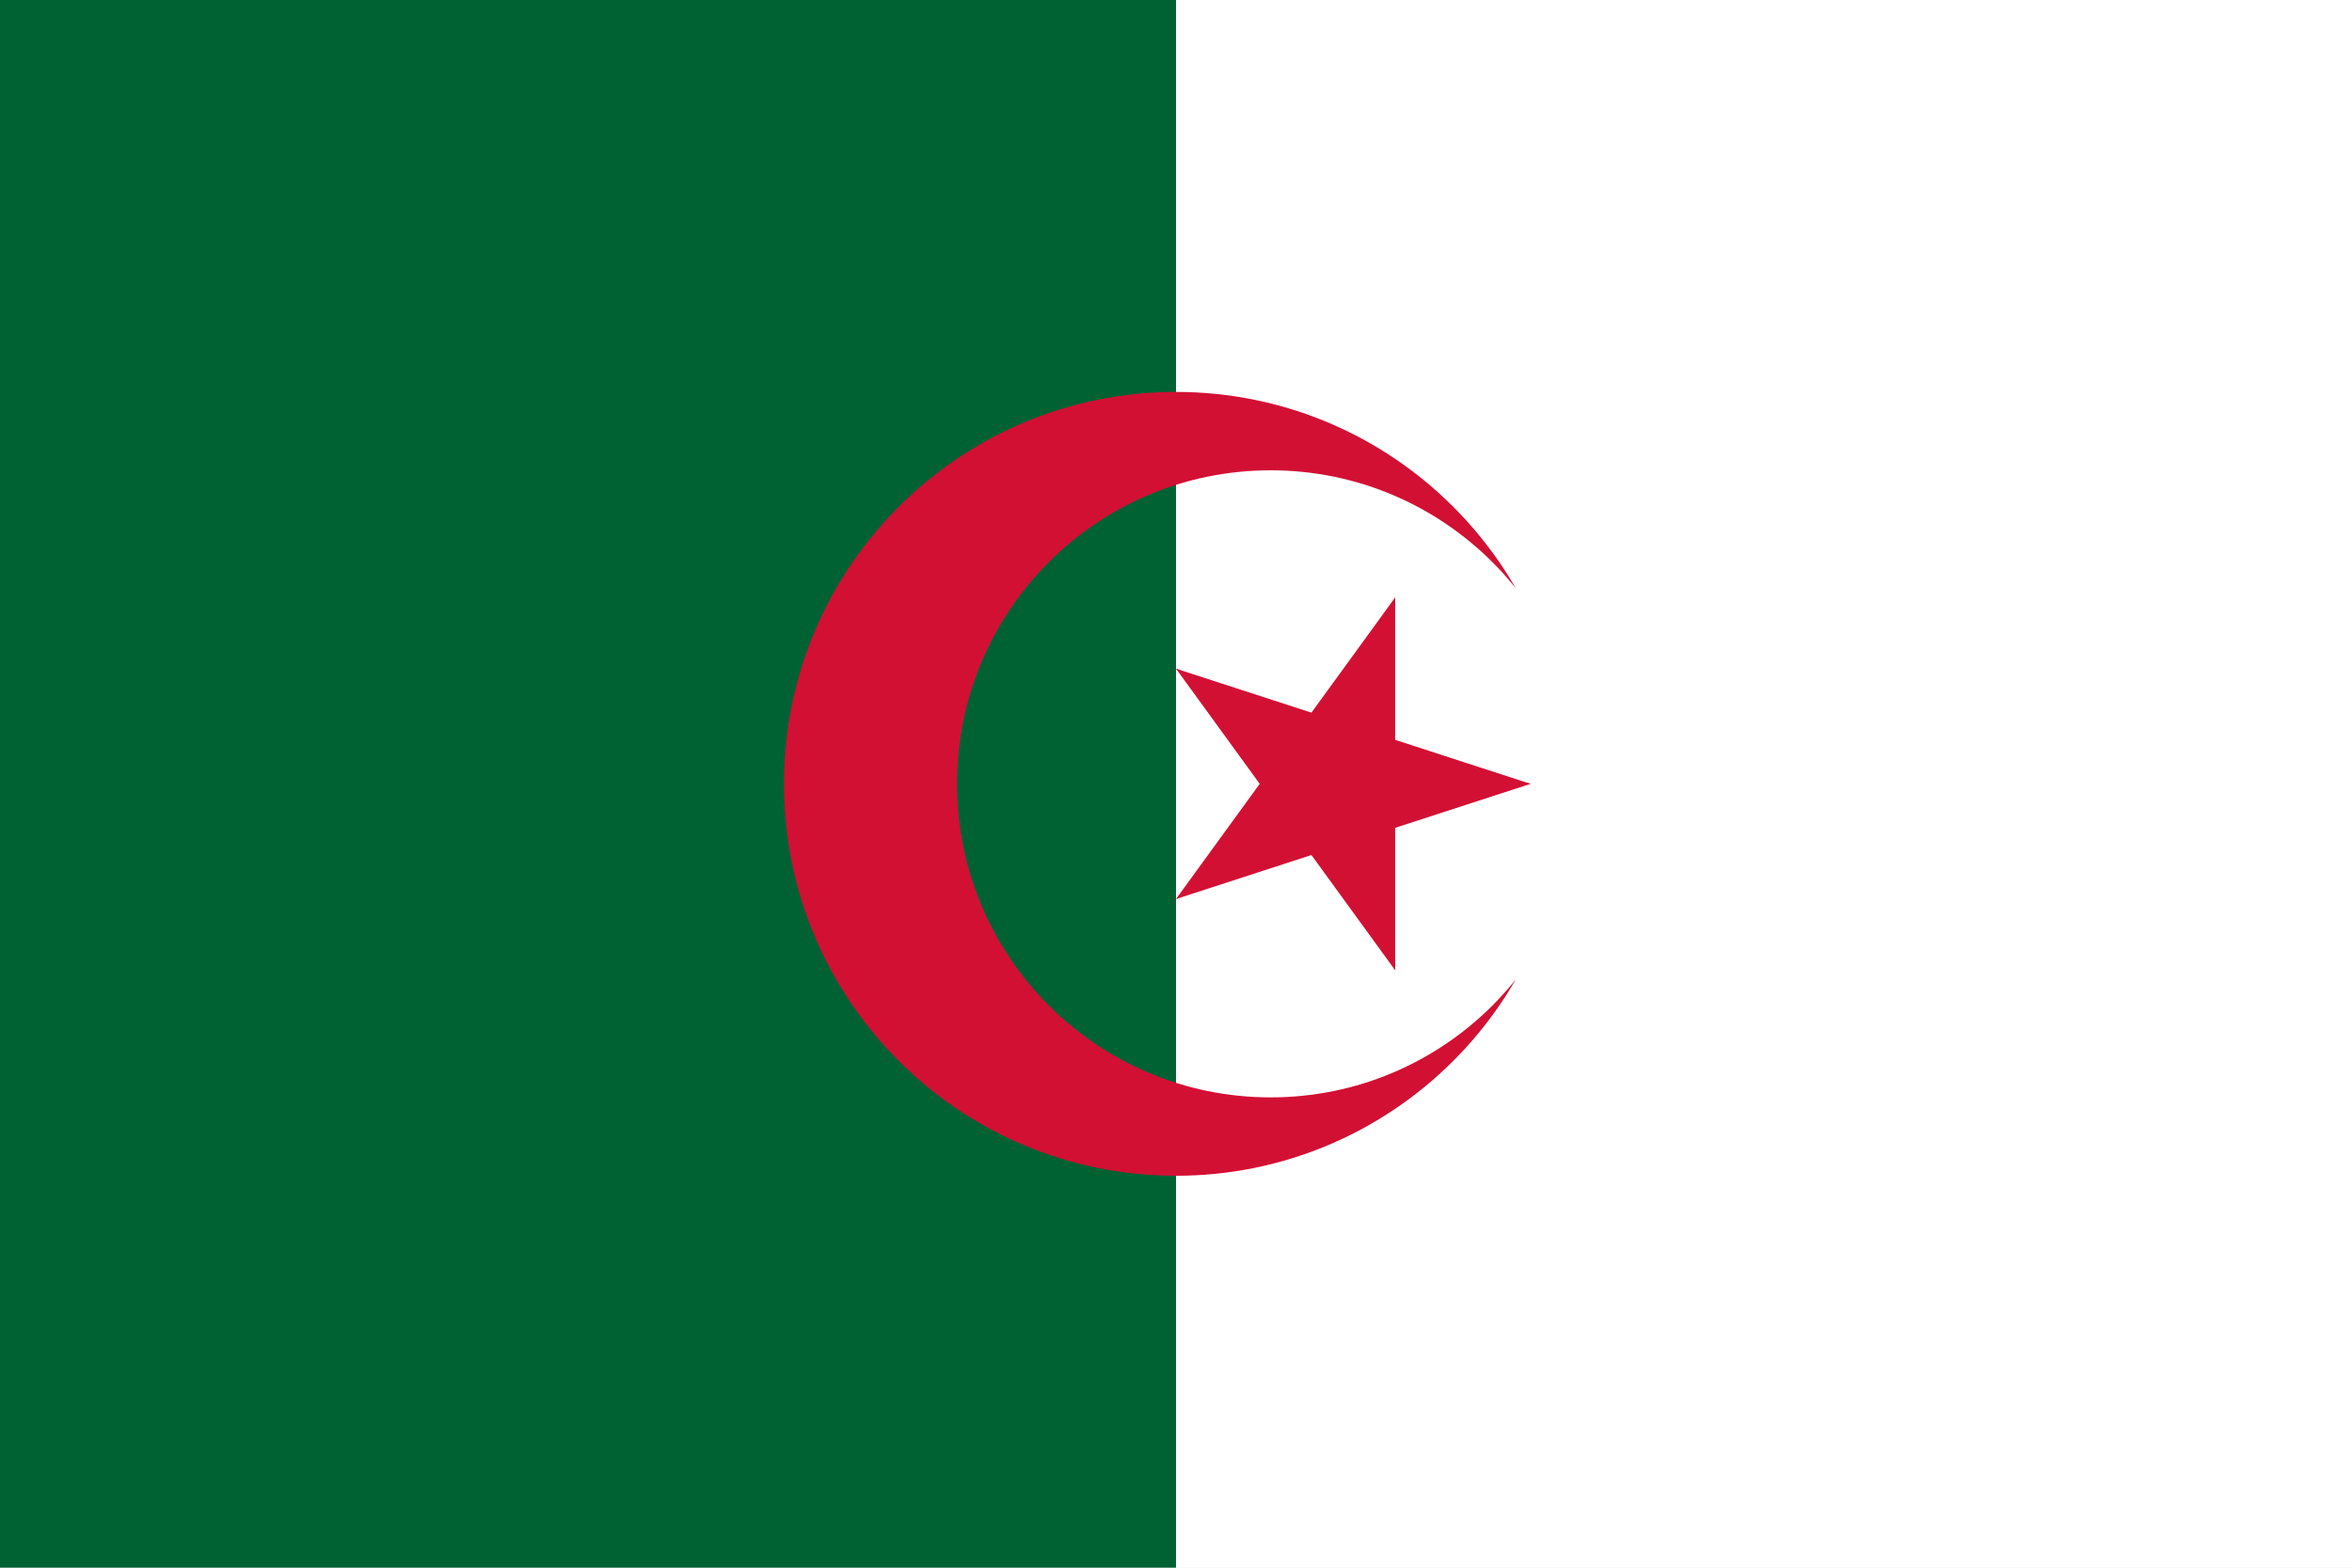
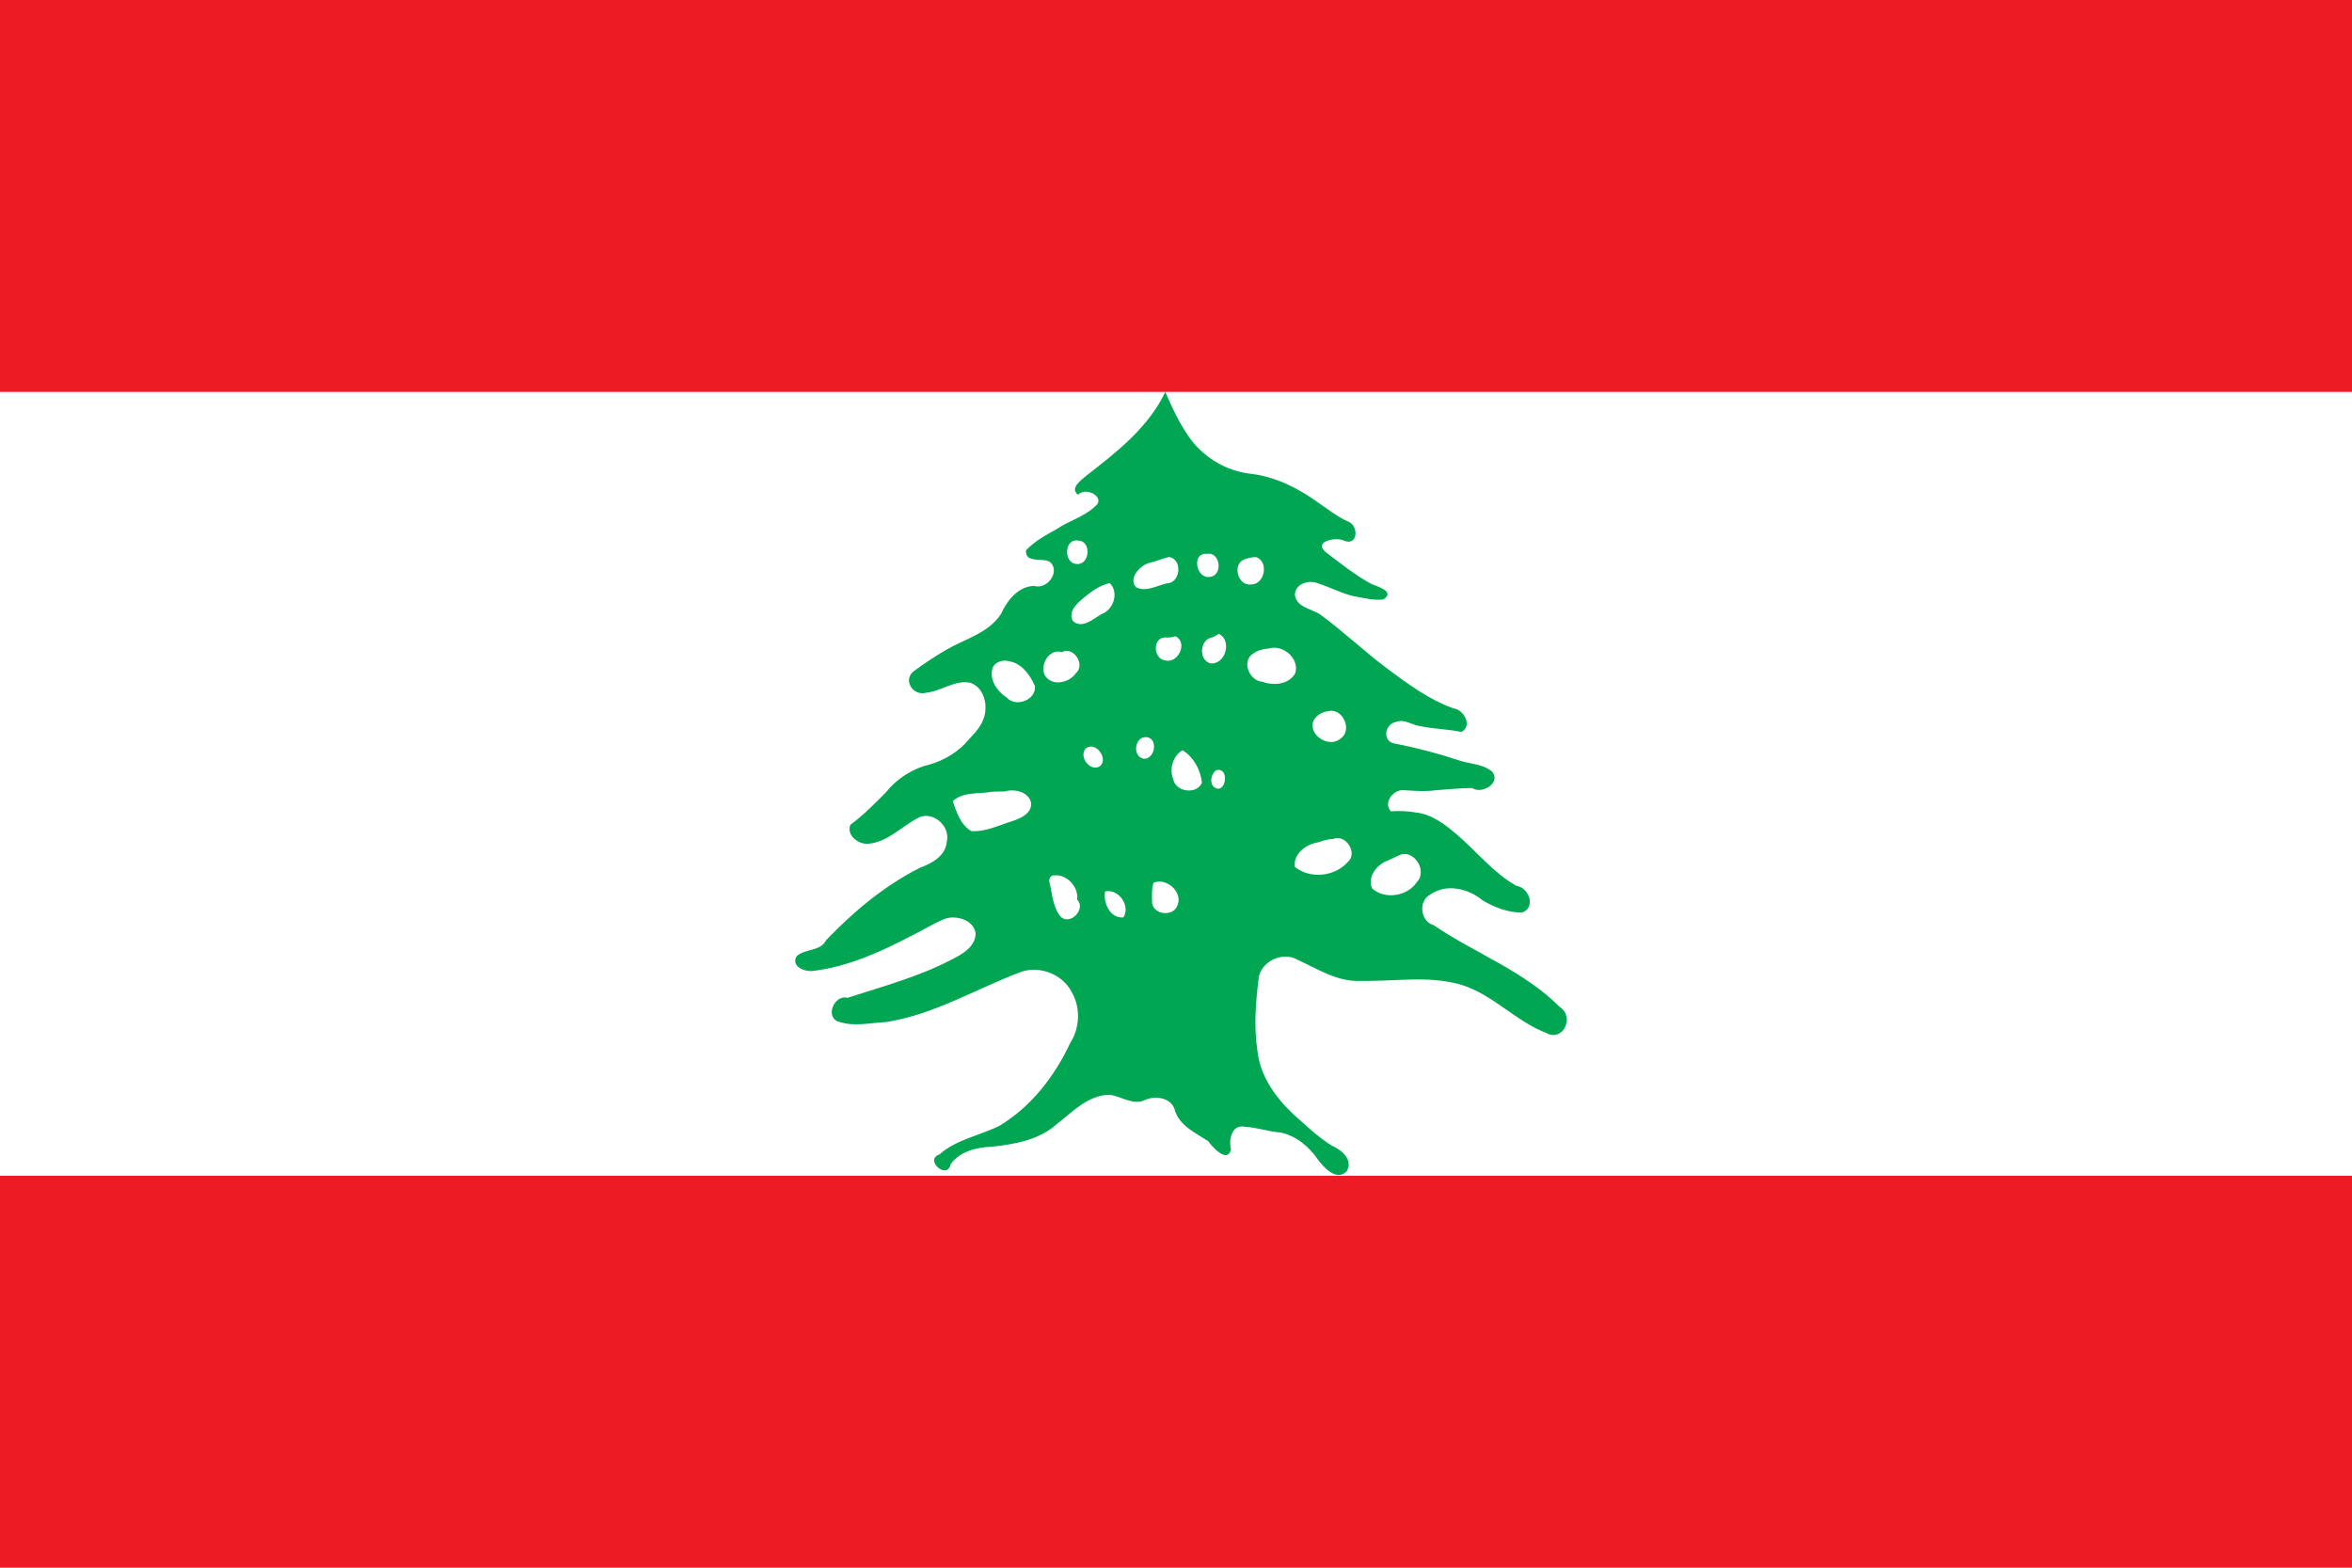
- <svg xmlns="http://www.w3.org/2000/svg" xmlns:xlink="http://www.w3.org/1999/xlink" width="900" height="600" viewBox="0 0 60 40">
-   <clipPath id="c">
-     <path d="M0,0H60V40H0zM32.415,28a8,8 0 1,0 0,-16a8,8 0 1,0 0,16" />
-   </clipPath>
-   <path d="M0,0H60V40H0z" fill="#fff" />
-   <path d="M0,0H30V40H0z" fill="#006233" />
-   <g fill="#d21034">
-     <circle cx="30" cy="20" r="10" clip-path="url(#c)" />
-     <g transform="translate(34.04509,20)">
-       <g id="f">
-         <g id="t">
-           <path d="M5,0H0V3z" transform="rotate(18,5,0)" id="o" />
-           <use xlink:href="#o" transform="scale(1,-1)" />
-         </g>
-         <use xlink:href="#t" transform="rotate(72)" />
-       </g>
-       <use xlink:href="#t" transform="rotate(-72)" />
-       <use xlink:href="#f" transform="rotate(144)" />
-     </g>
-   </g>
+ <svg xmlns="http://www.w3.org/2000/svg" width="750" height="500">
+   <rect fill="#ed1c24" width="750" height="500" />
+   <rect fill="#fff" y="125" width="750" height="250" />
+   <path fill="#00a651" d="M 371.589,125 C 366.223,136.3 356.117,144.198 346.458,151.672 C 344.869,153.059 340.918,155.747 343.785,157.793 C 346.24,155.048 352.98,158.683 349.063,161.633 C 345.554,164.918 340.723,166.12 336.827,168.83 C 333.377,170.704 329.878,172.662 327.142,175.531 C 326.956,180.013 332.704,177.532 335.036,179.4 C 338.074,182.647 333.748,188.121 329.762,186.869 C 324.665,187.025 321.144,191.51 319.217,195.789 C 315.23,201.955 307.674,203.78 301.66,207.289 C 298.218,209.295 294.879,211.515 291.675,213.856 C 287.544,216.68 291.138,222.272 295.533,220.9 C 300.277,220.427 304.546,216.699 309.458,217.773 C 313.913,219.338 315.163,225.16 313.645,229.225 C 312.521,232.479 309.796,234.772 307.613,237.314 C 304.068,240.904 299.434,243.235 294.546,244.347 C 289.823,245.932 285.578,248.826 282.48,252.732 C 278.884,256.352 275.302,260.031 271.169,263.049 C 269.864,266.381 273.548,269.218 276.62,269.13 C 283.092,268.722 287.578,263.425 293.09,260.703 C 297.665,258.647 303.048,263.577 301.929,268.343 C 301.575,272.979 297.234,275.332 293.375,276.758 C 282.029,282.462 272.178,290.733 263.431,299.859 C 261.622,303.549 256.648,302.463 253.97,305.035 C 252.226,308.29 256.604,310.007 259.216,309.672 C 270.441,308.322 280.915,303.578 290.838,298.358 C 294.528,296.593 297.993,294.271 301.83,292.865 C 305.433,291.975 310.458,293.542 311.103,297.643 C 311.098,301.972 306.809,304.37 303.412,306.062 C 292.937,311.565 281.441,314.608 270.244,318.246 C 266.053,317.074 262.895,324.531 267.493,325.872 C 272.355,327.54 277.524,326.203 282.498,325.984 C 297.876,323.628 311.326,315.307 325.702,309.927 C 331.678,307.979 338.732,310.698 341.682,316.298 C 344.645,321.289 344.374,327.853 341.248,332.703 C 336.308,343.271 328.798,352.985 318.716,359.061 C 312.388,362.194 305.001,363.393 299.578,368.19 C 294.561,369.843 302.092,376.621 303.181,371.242 C 306.195,367.131 311.511,365.902 316.334,365.732 C 323.581,364.943 331.277,363.606 336.908,358.589 C 341.957,354.669 346.932,349.261 353.787,349.176 C 357.575,349.626 361.322,352.67 365.17,350.812 C 368.536,349.272 373.818,350.174 374.697,354.314 C 376.304,359.156 381.295,361.359 385.253,363.95 C 386.686,365.962 391.446,371.15 392.544,366.576 C 391.658,363.313 392.924,358.321 397.204,359.411 C 400.942,359.578 404.504,360.957 408.236,361.183 C 413.205,362.212 417.349,365.613 420.171,369.721 C 422.112,372.401 426.363,377.007 429.522,373.453 C 431.482,369.777 427.741,366.711 424.694,365.398 C 420.252,362.646 416.455,358.98 412.571,355.509 C 406.847,350.163 401.902,343.363 400.994,335.376 C 399.762,327.413 400.41,319.291 401.449,311.349 C 402.757,306.236 409.296,303.445 413.867,306.162 C 420.3,309.097 426.688,313.297 434.063,312.841 C 444.72,313.071 455.671,311.03 466.085,314.119 C 476.22,317.311 483.466,325.863 493.338,329.564 C 495.548,330.907 498.375,329.629 499.185,327.269 C 500.163,325.148 499.473,322.434 497.429,321.225 C 485.988,309.676 470.351,304.066 457.114,295.041 C 452.946,293.983 452.187,287.278 456.04,285.342 C 461.105,281.661 468.272,283.374 472.766,287.17 C 476.561,289.393 480.837,291.058 485.289,291.062 C 489.85,289.634 487.639,283.035 483.555,282.538 C 476.156,278.361 470.857,271.505 464.446,266.072 C 460.756,262.947 456.716,259.783 451.756,259.176 C 449.045,258.683 446.271,258.575 443.524,258.759 C 440.948,255.959 444.381,251.672 447.712,252.023 C 451.131,252.253 454.53,252.507 457.944,252.031 C 461.759,251.752 465.571,251.357 469.399,251.331 C 472.49,253.435 478.666,249.8 475.877,246.171 C 472.83,243.501 468.423,243.733 464.782,242.363 C 458.385,240.264 451.876,238.568 445.285,237.238 C 440.673,236.963 441.242,230.894 445.295,230.224 C 447.947,229.235 450.253,231.273 452.799,231.589 C 457.147,232.523 461.637,232.511 465.983,233.458 C 469.668,231.639 466.819,226.256 463.486,225.942 C 455.62,223.129 448.823,218.053 442.178,213.115 C 434.841,207.597 428.185,201.216 420.758,195.826 C 418.064,194.156 413.647,193.675 412.938,189.975 C 412.688,186.57 416.695,185.02 419.536,185.816 C 423.566,187.006 427.322,189.078 431.43,190.096 C 434.653,190.644 437.975,191.597 441.082,191.191 C 445.025,188.714 439.391,187.13 437.351,186.271 C 432.094,183.435 427.422,179.657 422.691,176.055 C 418.693,172.642 426.082,171.134 428.624,172.448 C 432.874,174.226 433.358,168.033 430.182,166.475 C 426.439,164.883 423.22,162.241 419.826,159.937 C 413.693,155.572 406.747,152.116 399.208,151.156 C 390.756,150.307 382.867,145.446 378.383,138.218 C 375.603,134.099 373.562,129.544 371.589,125 z M 343.832,172.418 C 348.188,172.547 347.519,180.398 343.23,179.874 C 339.065,179.606 339.32,171.574 343.832,172.418 z M 384.922,176.646 C 389.161,175.887 390.059,183.623 385.824,183.986 C 381.411,184.776 379.776,176.156 384.922,176.646 z M 372.887,177.654 C 377.185,178.499 376.42,185.986 372.083,186.051 C 368.91,186.758 365.49,188.923 362.28,187.3 C 359.67,184.539 363.443,180.456 366.357,179.559 C 368.592,179.108 370.648,178.093 372.887,177.654 z M 400.586,177.686 C 404.727,179.197 403.266,186.508 398.898,186.415 C 394.767,186.968 392.844,180.077 396.696,178.443 C 397.943,178.001 399.249,177.628 400.586,177.686 z M 353.861,185.98 C 356.906,188.878 355.108,194.47 351.353,195.807 C 348.647,197.313 344.957,200.874 342.009,197.944 C 340.409,194.365 344.424,191.669 346.786,189.683 C 348.893,188.044 351.219,186.557 353.861,185.98 z M 388.639,202.143 C 392.999,204.202 390.786,212.059 386.001,211.571 C 382.071,210.575 382.584,203.834 386.542,203.297 C 387.291,203.01 387.977,202.589 388.639,202.143 z M 374.805,202.924 C 378.882,204.833 375.769,211.638 371.662,210.657 C 367.403,210.157 367.482,202.67 372.178,203.346 C 373.063,203.302 373.977,203.28 374.805,202.924 z M 404.627,206.826 C 409.096,205.44 414.477,210.044 413.026,214.713 C 411.035,218.333 406.109,218.791 402.581,217.438 C 398.53,217.238 395.805,211.148 399.414,208.569 C 400.908,207.441 402.79,206.977 404.627,206.826 z M 338.611,207.997 C 342.306,205.987 346.23,212.029 343.087,214.695 C 341.006,217.755 335.66,219.005 333.303,215.602 C 331.345,212.278 334.511,206.693 338.611,207.997 z M 321.561,210.859 C 325.753,211.433 328.485,215.24 330.034,218.866 C 330.412,223.284 323.893,225.708 321.049,222.493 C 317.851,220.487 315.052,216.361 316.728,212.532 C 317.761,211.012 319.819,210.384 321.561,210.859 z M 423.564,226.828 C 428.114,225.629 431.417,232.899 427.51,235.53 C 423.938,238.774 416.994,234.476 418.856,229.847 C 419.782,228.131 421.634,226.99 423.564,226.828 z M 365.66,235.121 C 369.475,235.607 368.239,242.218 364.712,241.996 C 360.926,241.295 361.793,234.748 365.66,235.121 z M 346.31,238.633 C 349.421,236.432 353.434,241.805 350.846,244.309 C 347.744,246.494 343.72,241.206 346.31,238.633 z M 377.076,239.284 C 380.682,241.475 382.823,245.561 383.272,249.684 C 381.543,253.536 374.869,252.607 374.116,248.505 C 372.796,245.261 374.013,241.088 377.076,239.284 z M 387.813,245.658 C 392.461,244.491 390.793,254.205 386.912,250.835 C 385.623,249.304 386.313,246.784 387.813,245.658 z M 320.381,252.423 C 323.459,251.522 327.945,252.469 328.794,256.001 C 329.153,259.32 325.503,261.047 322.828,261.87 C 318.541,263.192 314.349,265.364 309.739,265.072 C 306.284,263.097 305.043,259.056 303.811,255.531 C 307.146,252.404 312.056,253.322 316.19,252.539 C 317.586,252.468 318.984,252.433 320.381,252.423 z M 424.98,267.643 C 428.906,265.719 433.127,271.95 429.841,274.86 C 425.731,279.592 417.816,280.471 412.901,276.496 C 412.31,272.309 416.492,269.268 420.208,268.667 C 421.771,268.225 423.324,267.566 424.98,267.643 z M 447.044,272.424 C 451.505,271.657 455.018,278.02 451.833,281.313 C 448.818,285.858 441.629,287.05 437.519,283.324 C 435.917,279.556 439.167,275.629 442.627,274.42 C 444.114,273.787 445.522,272.976 447.044,272.424 z M 336.104,279.189 C 340.234,278.781 344.018,282.88 343.476,286.952 C 346.467,289.894 341.171,295.376 338.192,292.329 C 335.567,289.148 335.581,284.833 334.564,281.026 C 334.519,280.18 335.145,279.085 336.104,279.189 z M 367.814,281.563 C 372.084,279.717 377.609,284.826 375.284,289.151 C 373.624,292.673 367.148,291.492 367.363,287.412 C 367.352,285.46 367.195,283.459 367.814,281.563 z M 352.386,284.327 C 356.668,283.346 360.597,288.896 358.217,292.6 C 353.948,292.98 351.732,287.913 352.386,284.327 z" />
</svg>
